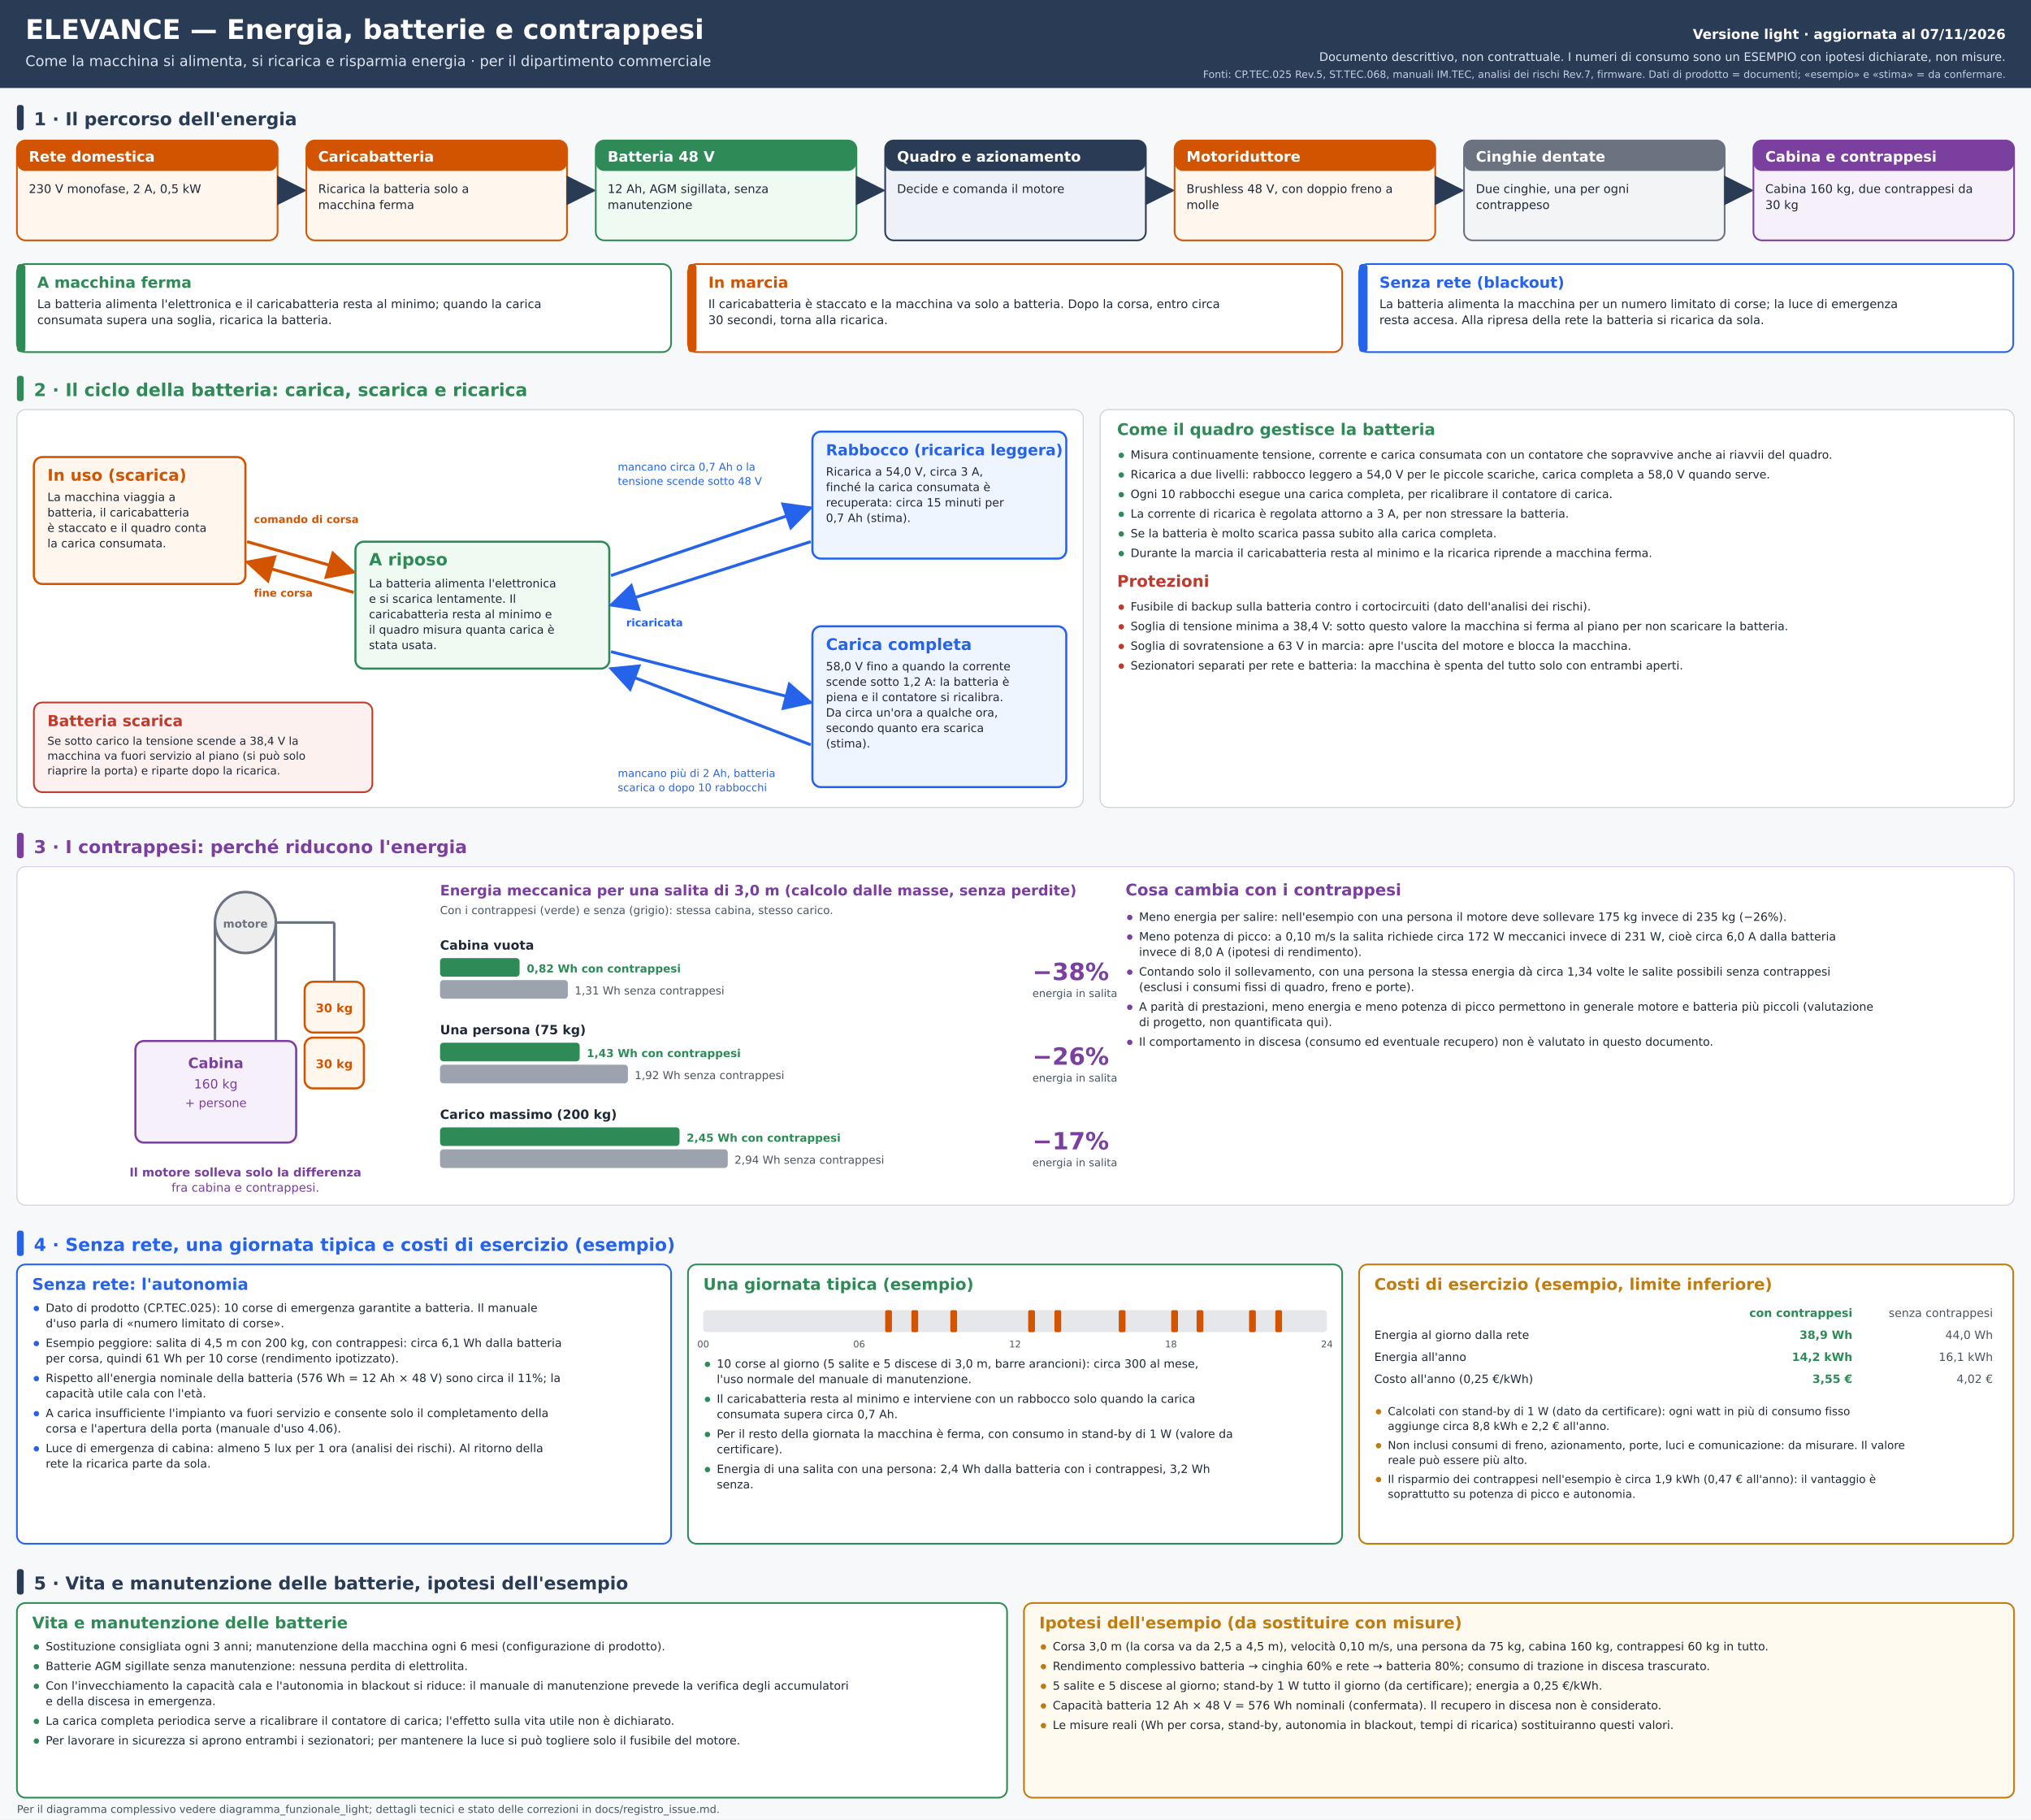
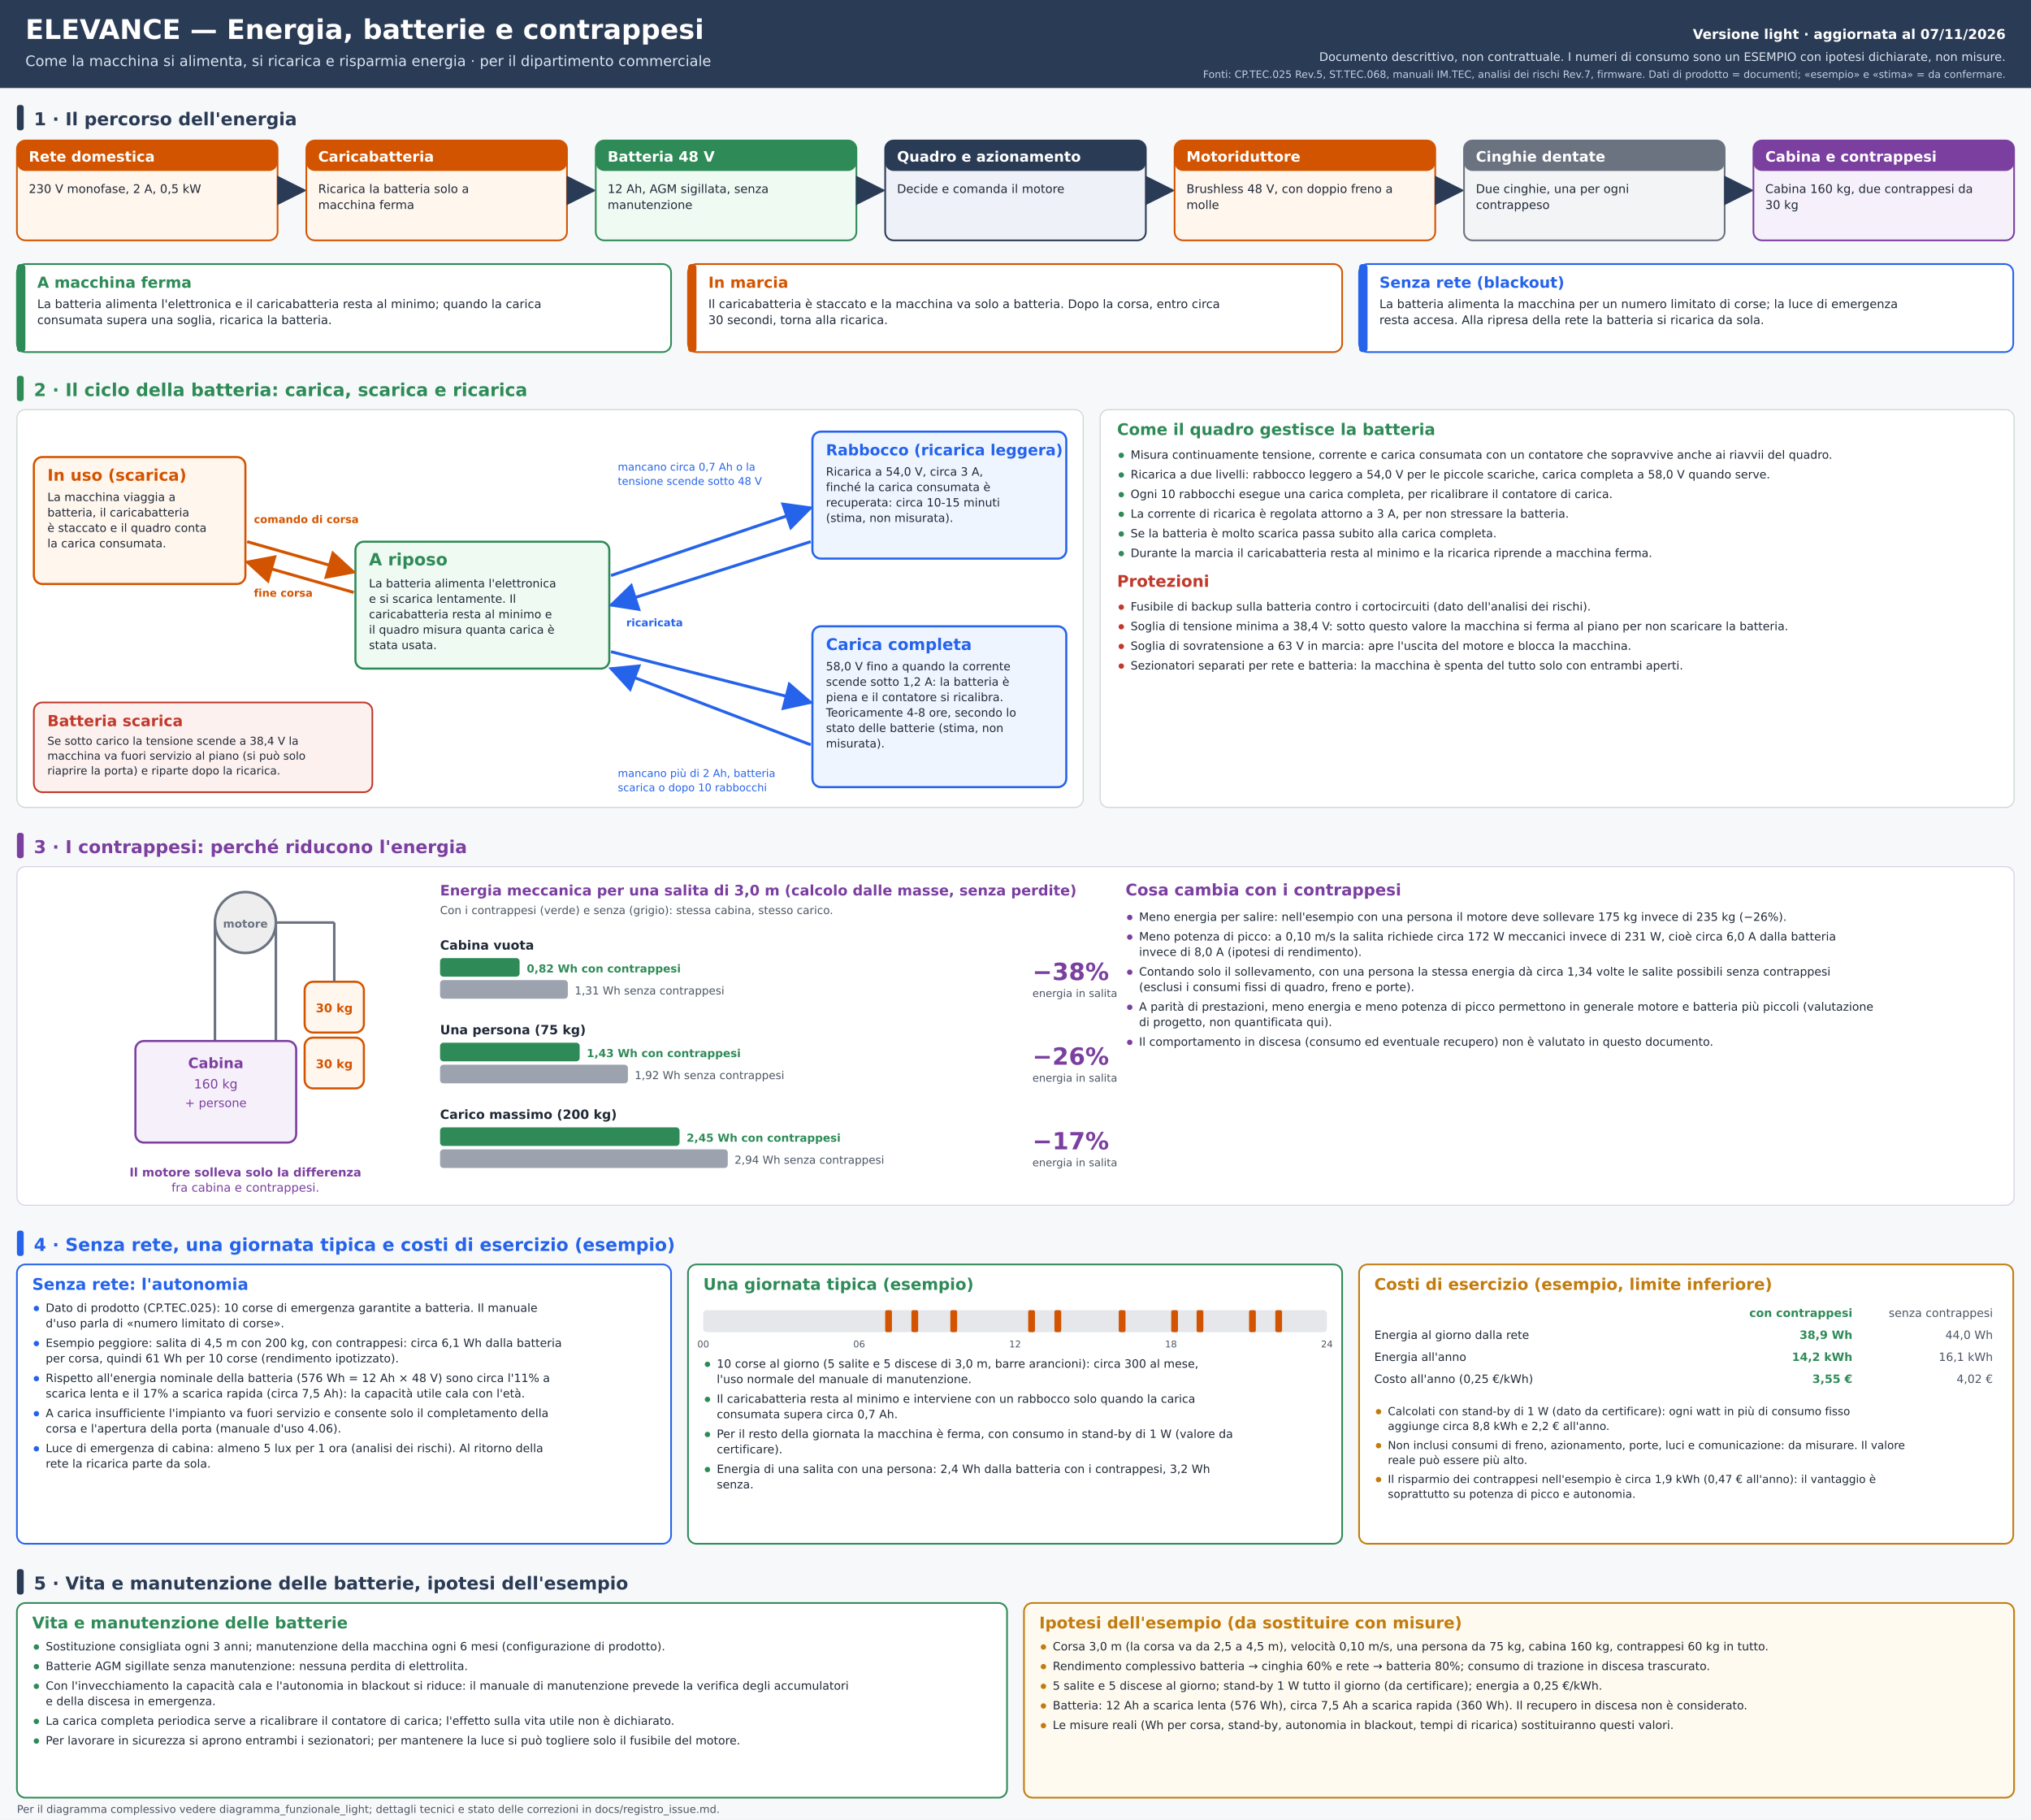
<svg xmlns="http://www.w3.org/2000/svg" width="2400" height="2150" viewBox="0 0 2400 2150" font-family="DejaVu Sans, Arial, Helvetica, sans-serif">
  <defs>
    <marker id="ar6b7280" markerWidth="10" markerHeight="10" refX="9" refY="5" orient="auto">
      <path d="M0,0 L10,5 L0,10 z" fill="#6b7280" />
    </marker>
    <marker id="as6b7280" markerWidth="10" markerHeight="10" refX="1" refY="5" orient="auto-start-reverse">
      <path d="M0,0 L10,5 L0,10 z" fill="#6b7280" />
    </marker>
    <marker id="ar2e8b57" markerWidth="10" markerHeight="10" refX="9" refY="5" orient="auto">
      <path d="M0,0 L10,5 L0,10 z" fill="#2e8b57" />
    </marker>
    <marker id="as2e8b57" markerWidth="10" markerHeight="10" refX="1" refY="5" orient="auto-start-reverse">
      <path d="M0,0 L10,5 L0,10 z" fill="#2e8b57" />
    </marker>
    <marker id="ar2a3b55" markerWidth="10" markerHeight="10" refX="9" refY="5" orient="auto">
      <path d="M0,0 L10,5 L0,10 z" fill="#2a3b55" />
    </marker>
    <marker id="as2a3b55" markerWidth="10" markerHeight="10" refX="1" refY="5" orient="auto-start-reverse">
      <path d="M0,0 L10,5 L0,10 z" fill="#2a3b55" />
    </marker>
    <marker id="arc0392b" markerWidth="10" markerHeight="10" refX="9" refY="5" orient="auto">
      <path d="M0,0 L10,5 L0,10 z" fill="#c0392b" />
    </marker>
    <marker id="asc0392b" markerWidth="10" markerHeight="10" refX="1" refY="5" orient="auto-start-reverse">
      <path d="M0,0 L10,5 L0,10 z" fill="#c0392b" />
    </marker>
    <marker id="ar2563eb" markerWidth="10" markerHeight="10" refX="9" refY="5" orient="auto">
      <path d="M0,0 L10,5 L0,10 z" fill="#2563eb" />
    </marker>
    <marker id="as2563eb" markerWidth="10" markerHeight="10" refX="1" refY="5" orient="auto-start-reverse">
      <path d="M0,0 L10,5 L0,10 z" fill="#2563eb" />
    </marker>
    <marker id="ard35400" markerWidth="10" markerHeight="10" refX="9" refY="5" orient="auto">
      <path d="M0,0 L10,5 L0,10 z" fill="#d35400" />
    </marker>
    <marker id="asd35400" markerWidth="10" markerHeight="10" refX="1" refY="5" orient="auto-start-reverse">
      <path d="M0,0 L10,5 L0,10 z" fill="#d35400" />
    </marker>
    <marker id="arc27c0e" markerWidth="10" markerHeight="10" refX="9" refY="5" orient="auto">
      <path d="M0,0 L10,5 L0,10 z" fill="#c27c0e" />
    </marker>
    <marker id="asc27c0e" markerWidth="10" markerHeight="10" refX="1" refY="5" orient="auto-start-reverse">
      <path d="M0,0 L10,5 L0,10 z" fill="#c27c0e" />
    </marker>
  </defs>
  <rect width="2400" height="2150" fill="#f7f8fa" />
  <rect x="0" y="0" width="2400" height="104" rx="0" fill="#2a3b55" stroke="#2a3b55" stroke-width="0" />
  <text x="30" y="46" font-size="32" text-anchor="start" font-weight="bold" fill="#fff">ELEVANCE — Energia, batterie e contrappesi</text>
  <text x="30" y="78" font-size="17" text-anchor="start" font-weight="normal" fill="#dbe4f0">Come la macchina si alimenta, si ricarica e risparmia energia · per il dipartimento commerciale</text>
  <text x="2370" y="46" font-size="16" text-anchor="end" font-weight="bold" fill="#fff">Versione light · aggiornata al 07/11/2026</text>
  <text x="2370" y="72" font-size="14" text-anchor="end" font-weight="normal" fill="#dbe4f0">Documento descrittivo, non contrattuale. I numeri di consumo sono un ESEMPIO con ipotesi dichiarate, non misure.</text>
  <text x="2370" y="92" font-size="12" text-anchor="end" font-weight="normal" fill="#c3d0e2">Fonti: CP.TEC.025 Rev.5, ST.TEC.068, manuali IM.TEC, analisi dei rischi Rev.7, firmware. Dati di prodotto = documenti; «esempio» e «stima» = da confermare.</text>
  <rect x="20" y="124" width="8" height="30" rx="3" fill="#2a3b55" />
  <text x="40" y="148" font-size="21" text-anchor="start" font-weight="bold" fill="#2a3b55">1 · Il percorso dell'energia</text>
  <rect x="20" y="166" width="308" height="118" rx="10" fill="#fff6ee" stroke="#d35400" stroke-width="2" />
  <rect x="20" y="166" width="308" height="36" rx="10" fill="#d35400" stroke="#d35400" stroke-width="0" />
  <text x="34" y="191" font-size="17" text-anchor="start" font-weight="bold" fill="#fff">Rete domestica</text>
  <text x="34" y="228.0" font-size="14" text-anchor="start" font-weight="normal" fill="#1f2937">230 V monofase, 2 A, 0,5 kW</text>
  <line x1="331" y1="225" x2="359" y2="225" stroke="#2a3b55" stroke-width="3.5" marker-end="url(#ar2a3b55)" />
  <rect x="362" y="166" width="308" height="118" rx="10" fill="#fff6ee" stroke="#d35400" stroke-width="2" />
  <rect x="362" y="166" width="308" height="36" rx="10" fill="#d35400" stroke="#d35400" stroke-width="0" />
  <text x="376" y="191" font-size="17" text-anchor="start" font-weight="bold" fill="#fff">Caricabatteria</text>
  <text x="376" y="228.0" font-size="14" text-anchor="start" font-weight="normal" fill="#1f2937">Ricarica la batteria solo a</text>
  <text x="376" y="246.9" font-size="14" text-anchor="start" font-weight="normal" fill="#1f2937">macchina ferma</text>
  <line x1="673" y1="225" x2="701" y2="225" stroke="#2a3b55" stroke-width="3.5" marker-end="url(#ar2a3b55)" />
  <rect x="704" y="166" width="308" height="118" rx="10" fill="#effaf3" stroke="#2e8b57" stroke-width="2" />
  <rect x="704" y="166" width="308" height="36" rx="10" fill="#2e8b57" stroke="#2e8b57" stroke-width="0" />
  <text x="718" y="191" font-size="17" text-anchor="start" font-weight="bold" fill="#fff">Batteria 48 V</text>
  <text x="718" y="228.0" font-size="14" text-anchor="start" font-weight="normal" fill="#1f2937">12 Ah, AGM sigillata, senza</text>
  <text x="718" y="246.9" font-size="14" text-anchor="start" font-weight="normal" fill="#1f2937">manutenzione</text>
  <line x1="1015" y1="225" x2="1043" y2="225" stroke="#2a3b55" stroke-width="3.5" marker-end="url(#ar2a3b55)" />
  <rect x="1046" y="166" width="308" height="118" rx="10" fill="#eef2f8" stroke="#2a3b55" stroke-width="2" />
  <rect x="1046" y="166" width="308" height="36" rx="10" fill="#2a3b55" stroke="#2a3b55" stroke-width="0" />
  <text x="1060" y="191" font-size="17" text-anchor="start" font-weight="bold" fill="#fff">Quadro e azionamento</text>
  <text x="1060" y="228.0" font-size="14" text-anchor="start" font-weight="normal" fill="#1f2937">Decide e comanda il motore</text>
  <line x1="1357" y1="225" x2="1385" y2="225" stroke="#2a3b55" stroke-width="3.5" marker-end="url(#ar2a3b55)" />
  <rect x="1388" y="166" width="308" height="118" rx="10" fill="#fff6ee" stroke="#d35400" stroke-width="2" />
  <rect x="1388" y="166" width="308" height="36" rx="10" fill="#d35400" stroke="#d35400" stroke-width="0" />
  <text x="1402" y="191" font-size="17" text-anchor="start" font-weight="bold" fill="#fff">Motoriduttore</text>
  <text x="1402" y="228.0" font-size="14" text-anchor="start" font-weight="normal" fill="#1f2937">Brushless 48 V, con doppio freno a</text>
  <text x="1402" y="246.9" font-size="14" text-anchor="start" font-weight="normal" fill="#1f2937">molle</text>
  <line x1="1699" y1="225" x2="1727" y2="225" stroke="#2a3b55" stroke-width="3.5" marker-end="url(#ar2a3b55)" />
  <rect x="1730" y="166" width="308" height="118" rx="10" fill="#f3f4f6" stroke="#6b7280" stroke-width="2" />
  <rect x="1730" y="166" width="308" height="36" rx="10" fill="#6b7280" stroke="#6b7280" stroke-width="0" />
  <text x="1744" y="191" font-size="17" text-anchor="start" font-weight="bold" fill="#fff">Cinghie dentate</text>
  <text x="1744" y="228.0" font-size="14" text-anchor="start" font-weight="normal" fill="#1f2937">Due cinghie, una per ogni</text>
  <text x="1744" y="246.9" font-size="14" text-anchor="start" font-weight="normal" fill="#1f2937">contrappeso</text>
  <line x1="2041" y1="225" x2="2069" y2="225" stroke="#2a3b55" stroke-width="3.5" marker-end="url(#ar2a3b55)" />
  <rect x="2072" y="166" width="308" height="118" rx="10" fill="#f6f0fa" stroke="#7b3fa0" stroke-width="2" />
  <rect x="2072" y="166" width="308" height="36" rx="10" fill="#7b3fa0" stroke="#7b3fa0" stroke-width="0" />
  <text x="2086" y="191" font-size="17" text-anchor="start" font-weight="bold" fill="#fff">Cabina e contrappesi</text>
  <text x="2086" y="228.0" font-size="14" text-anchor="start" font-weight="normal" fill="#1f2937">Cabina 160 kg, due contrappesi da</text>
  <text x="2086" y="246.9" font-size="14" text-anchor="start" font-weight="normal" fill="#1f2937">30 kg</text>
  <rect x="20" y="312" width="773" height="104" rx="10" fill="#fff" stroke="#2e8b57" stroke-width="2" />
  <rect x="20" y="312" width="10" height="104" rx="4" fill="#2e8b57" />
  <text x="44" y="340" font-size="18" text-anchor="start" font-weight="bold" fill="#2e8b57">A macchina ferma</text>
  <text x="44" y="364.0" font-size="14" text-anchor="start" font-weight="normal" fill="#1f2937">La batteria alimenta l'elettronica e il caricabatteria resta al minimo; quando la carica</text>
  <text x="44" y="382.9" font-size="14" text-anchor="start" font-weight="normal" fill="#1f2937">consumata supera una soglia, ricarica la batteria.</text>
  <rect x="813" y="312" width="773" height="104" rx="10" fill="#fff" stroke="#d35400" stroke-width="2" />
  <rect x="813" y="312" width="10" height="104" rx="4" fill="#d35400" />
  <text x="837" y="340" font-size="18" text-anchor="start" font-weight="bold" fill="#d35400">In marcia</text>
  <text x="837" y="364.0" font-size="14" text-anchor="start" font-weight="normal" fill="#1f2937">Il caricabatteria è staccato e la macchina va solo a batteria. Dopo la corsa, entro circa</text>
  <text x="837" y="382.9" font-size="14" text-anchor="start" font-weight="normal" fill="#1f2937">30 secondi, torna alla ricarica.</text>
  <rect x="1606" y="312" width="773" height="104" rx="10" fill="#fff" stroke="#2563eb" stroke-width="2" />
  <rect x="1606" y="312" width="10" height="104" rx="4" fill="#2563eb" />
  <text x="1630" y="340" font-size="18" text-anchor="start" font-weight="bold" fill="#2563eb">Senza rete (blackout)</text>
  <text x="1630" y="364.0" font-size="14" text-anchor="start" font-weight="normal" fill="#1f2937">La batteria alimenta la macchina per un numero limitato di corse; la luce di emergenza</text>
  <text x="1630" y="382.9" font-size="14" text-anchor="start" font-weight="normal" fill="#1f2937">resta accesa. Alla ripresa della rete la batteria si ricarica da sola.</text>
  <rect x="20" y="444" width="8" height="30" rx="3" fill="#2e8b57" />
  <text x="40" y="468" font-size="21" text-anchor="start" font-weight="bold" fill="#2e8b57">2 · Il ciclo della batteria: carica, scarica e ricarica</text>
  <rect x="20" y="484" width="1260" height="470" rx="10" fill="#fff" stroke="#c9d3cf" stroke-width="1.2" />
  <rect x="420" y="640" width="300" height="150" rx="10" fill="#effaf3" stroke="#2e8b57" stroke-width="2.5" />
  <text x="436" y="668" font-size="20" text-anchor="start" font-weight="bold" fill="#2e8b57">A riposo</text>
  <text x="436" y="694.0" font-size="13.5" text-anchor="start" font-weight="normal" fill="#1f2937">La batteria alimenta l'elettronica</text>
  <text x="436" y="712.225" font-size="13.5" text-anchor="start" font-weight="normal" fill="#1f2937">e si scarica lentamente. Il</text>
  <text x="436" y="730.45" font-size="13.5" text-anchor="start" font-weight="normal" fill="#1f2937">caricabatteria resta al minimo e</text>
  <text x="436" y="748.675" font-size="13.5" text-anchor="start" font-weight="normal" fill="#1f2937">il quadro misura quanta carica è</text>
  <text x="436" y="766.9" font-size="13.5" text-anchor="start" font-weight="normal" fill="#1f2937">stata usata.</text>
  <rect x="40" y="540" width="250" height="150" rx="10" fill="#fff6ee" stroke="#d35400" stroke-width="2.5" />
  <text x="56" y="568" font-size="19" text-anchor="start" font-weight="bold" fill="#d35400">In uso (scarica)</text>
  <text x="56" y="592.0" font-size="13.5" text-anchor="start" font-weight="normal" fill="#1f2937">La macchina viaggia a</text>
  <text x="56" y="610.225" font-size="13.5" text-anchor="start" font-weight="normal" fill="#1f2937">batteria, il caricabatteria</text>
  <text x="56" y="628.45" font-size="13.5" text-anchor="start" font-weight="normal" fill="#1f2937">è staccato e il quadro conta</text>
  <text x="56" y="646.675" font-size="13.5" text-anchor="start" font-weight="normal" fill="#1f2937">la carica consumata.</text>
  <rect x="960" y="510" width="300" height="150" rx="10" fill="#eef5ff" stroke="#2563eb" stroke-width="2.5" />
  <text x="976" y="538" font-size="18" text-anchor="start" font-weight="bold" fill="#2563eb">Rabbocco (ricarica leggera)</text>
  <text x="976" y="562.0" font-size="13.5" text-anchor="start" font-weight="normal" fill="#1f2937">Ricarica a 54,0 V, circa 3 A,</text>
  <text x="976" y="580.225" font-size="13.5" text-anchor="start" font-weight="normal" fill="#1f2937">finché la carica consumata è</text>
-   <text x="976" y="598.45" font-size="13.5" text-anchor="start" font-weight="normal" fill="#1f2937">recuperata: circa 15 minuti per</text>
-   <text x="976" y="616.675" font-size="13.5" text-anchor="start" font-weight="normal" fill="#1f2937">0,7 Ah (stima).</text>
+   <text x="976" y="598.45" font-size="13.5" text-anchor="start" font-weight="normal" fill="#1f2937">recuperata: circa 10-15 minuti</text>
+   <text x="976" y="616.675" font-size="13.5" text-anchor="start" font-weight="normal" fill="#1f2937">(stima, non misurata).</text>
  <rect x="960" y="740" width="300" height="190" rx="10" fill="#eef5ff" stroke="#2563eb" stroke-width="2.5" />
  <text x="976" y="768" font-size="19" text-anchor="start" font-weight="bold" fill="#2563eb">Carica completa</text>
  <text x="976" y="792.0" font-size="13.5" text-anchor="start" font-weight="normal" fill="#1f2937">58,0 V fino a quando la corrente</text>
  <text x="976" y="810.225" font-size="13.5" text-anchor="start" font-weight="normal" fill="#1f2937">scende sotto 1,2 A: la batteria è</text>
  <text x="976" y="828.45" font-size="13.5" text-anchor="start" font-weight="normal" fill="#1f2937">piena e il contatore si ricalibra.</text>
-   <text x="976" y="846.675" font-size="13.5" text-anchor="start" font-weight="normal" fill="#1f2937">Da circa un'ora a qualche ora,</text>
-   <text x="976" y="864.9" font-size="13.5" text-anchor="start" font-weight="normal" fill="#1f2937">secondo quanto era scarica</text>
-   <text x="976" y="883.125" font-size="13.5" text-anchor="start" font-weight="normal" fill="#1f2937">(stima).</text>
+   <text x="976" y="846.675" font-size="13.5" text-anchor="start" font-weight="normal" fill="#1f2937">Teoricamente 4-8 ore, secondo lo</text>
+   <text x="976" y="864.9" font-size="13.5" text-anchor="start" font-weight="normal" fill="#1f2937">stato delle batterie (stima, non</text>
+   <text x="976" y="883.125" font-size="13.5" text-anchor="start" font-weight="normal" fill="#1f2937">misurata).</text>
  <line x1="292" y1="640" x2="418" y2="676" stroke="#d35400" stroke-width="3.5" marker-end="url(#ard35400)" />
  <text x="300" y="618" font-size="12.5" text-anchor="start" font-weight="bold" fill="#d35400">comando di corsa</text>
  <line x1="418" y1="700" x2="292" y2="664" stroke="#d35400" stroke-width="3.5" marker-end="url(#ard35400)" />
  <text x="300" y="705" font-size="12.5" text-anchor="start" font-weight="bold" fill="#d35400">fine corsa</text>
  <text x="730" y="556.0" font-size="12.5" text-anchor="start" font-weight="normal" fill="#2563eb">mancano circa 0,7 Ah o la</text>
  <text x="730" y="572.875" font-size="12.5" text-anchor="start" font-weight="normal" fill="#2563eb">tensione scende sotto 48 V</text>
  <line x1="722" y1="680" x2="958" y2="600" stroke="#2563eb" stroke-width="3.5" marker-end="url(#ar2563eb)" />
  <line x1="958" y1="640" x2="722" y2="715" stroke="#2563eb" stroke-width="3.5" marker-end="url(#ar2563eb)" />
  <text x="740" y="740" font-size="12.5" text-anchor="start" font-weight="bold" fill="#2563eb">ricaricata</text>
  <line x1="722" y1="770" x2="958" y2="830" stroke="#2563eb" stroke-width="3.5" marker-end="url(#ar2563eb)" />
  <line x1="958" y1="880" x2="722" y2="790" stroke="#2563eb" stroke-width="3.5" marker-end="url(#ar2563eb)" />
  <text x="730" y="918.0" font-size="12.5" text-anchor="start" font-weight="normal" fill="#2563eb">mancano più di 2 Ah, batteria</text>
  <text x="730" y="934.875" font-size="12.5" text-anchor="start" font-weight="normal" fill="#2563eb">scarica o dopo 10 rabbocchi</text>
  <rect x="40" y="830" width="400" height="106" rx="10" fill="#fdf1ef" stroke="#c0392b" stroke-width="2" />
  <text x="56" y="858" font-size="18" text-anchor="start" font-weight="bold" fill="#c0392b">Batteria scarica</text>
  <text x="56" y="880.0" font-size="13" text-anchor="start" font-weight="normal" fill="#1f2937">Se sotto carico la tensione scende a 38,4 V la</text>
  <text x="56" y="897.55" font-size="13" text-anchor="start" font-weight="normal" fill="#1f2937">macchina va fuori servizio al piano (si può solo</text>
  <text x="56" y="915.1" font-size="13" text-anchor="start" font-weight="normal" fill="#1f2937">riaprire la porta) e riparte dopo la ricarica.</text>
  <rect x="1300" y="484" width="1080" height="470" rx="10" fill="#fff" stroke="#c9d3cf" stroke-width="1.2" />
  <text x="1320" y="514" font-size="19" text-anchor="start" font-weight="bold" fill="#2e8b57">Come il quadro gestisce la batteria</text>
  <circle cx="1325" cy="538" r="3.2" fill="#2e8b57" />
  <text x="1336" y="542.0" font-size="13.5" text-anchor="start" font-weight="normal" fill="#1f2937">Misura continuamente tensione, corrente e carica consumata con un contatore che sopravvive anche ai riavvii del quadro.</text>
  <circle cx="1325" cy="561.225" r="3.2" fill="#2e8b57" />
  <text x="1336" y="565.225" font-size="13.5" text-anchor="start" font-weight="normal" fill="#1f2937">Ricarica a due livelli: rabbocco leggero a 54,0 V per le piccole scariche, carica completa a 58,0 V quando serve.</text>
  <circle cx="1325" cy="584.45" r="3.2" fill="#2e8b57" />
  <text x="1336" y="588.45" font-size="13.5" text-anchor="start" font-weight="normal" fill="#1f2937">Ogni 10 rabbocchi esegue una carica completa, per ricalibrare il contatore di carica.</text>
  <circle cx="1325" cy="607.675" r="3.2" fill="#2e8b57" />
  <text x="1336" y="611.675" font-size="13.5" text-anchor="start" font-weight="normal" fill="#1f2937">La corrente di ricarica è regolata attorno a 3 A, per non stressare la batteria.</text>
  <circle cx="1325" cy="630.9" r="3.2" fill="#2e8b57" />
  <text x="1336" y="634.9" font-size="13.5" text-anchor="start" font-weight="normal" fill="#1f2937">Se la batteria è molto scarica passa subito alla carica completa.</text>
  <circle cx="1325" cy="654.125" r="3.2" fill="#2e8b57" />
  <text x="1336" y="658.125" font-size="13.5" text-anchor="start" font-weight="normal" fill="#1f2937">Durante la marcia il caricabatteria resta al minimo e la ricarica riprende a macchina ferma.</text>
  <text x="1320" y="693.35" font-size="19" text-anchor="start" font-weight="bold" fill="#c0392b">Protezioni</text>
  <circle cx="1325" cy="717.35" r="3.2" fill="#c0392b" />
  <text x="1336" y="721.35" font-size="13.5" text-anchor="start" font-weight="normal" fill="#1f2937">Fusibile di backup sulla batteria contro i cortocircuiti (dato dell'analisi dei rischi).</text>
  <circle cx="1325" cy="740.575" r="3.2" fill="#c0392b" />
  <text x="1336" y="744.575" font-size="13.5" text-anchor="start" font-weight="normal" fill="#1f2937">Soglia di tensione minima a 38,4 V: sotto questo valore la macchina si ferma al piano per non scaricare la batteria.</text>
  <circle cx="1325" cy="763.8" r="3.2" fill="#c0392b" />
  <text x="1336" y="767.8" font-size="13.5" text-anchor="start" font-weight="normal" fill="#1f2937">Soglia di sovratensione a 63 V in marcia: apre l'uscita del motore e blocca la macchina.</text>
  <circle cx="1325" cy="787.025" r="3.2" fill="#c0392b" />
  <text x="1336" y="791.025" font-size="13.5" text-anchor="start" font-weight="normal" fill="#1f2937">Sezionatori separati per rete e batteria: la macchina è spenta del tutto solo con entrambi aperti.</text>
  <rect x="20" y="984" width="8" height="30" rx="3" fill="#7b3fa0" />
  <text x="40" y="1008" font-size="21" text-anchor="start" font-weight="bold" fill="#7b3fa0">3 · I contrappesi: perché riducono l'energia</text>
  <rect x="20" y="1024" width="2360" height="400" rx="10" fill="#fff" stroke="#d9cde4" stroke-width="1.2" />
  <circle cx="290" cy="1090" r="36" fill="#eee" stroke="#6b7280" stroke-width="3" />
  <text x="290" y="1096" font-size="13" text-anchor="middle" font-weight="bold" fill="#6b7280">motore</text>
  <line x1="254" y1="1090" x2="254" y2="1230" stroke="#6b7280" stroke-width="3" />
  <line x1="326" y1="1090" x2="326" y2="1230" stroke="#6b7280" stroke-width="3" />
  <rect x="160" y="1230" width="190" height="120" rx="10" fill="#f6f0fa" stroke="#7b3fa0" stroke-width="2.5" />
  <text x="255" y="1262" font-size="17" text-anchor="middle" font-weight="bold" fill="#7b3fa0">Cabina</text>
  <text x="255" y="1286" font-size="15" text-anchor="middle" font-weight="normal" fill="#7b3fa0">160 kg</text>
  <text x="255" y="1308" font-size="14" text-anchor="middle" font-weight="normal" fill="#7b3fa0">+ persone</text>
  <rect x="360" y="1160" width="70" height="60" rx="10" fill="#fff6ee" stroke="#d35400" stroke-width="2.5" />
  <rect x="360" y="1226" width="70" height="60" rx="10" fill="#fff6ee" stroke="#d35400" stroke-width="2.5" />
  <text x="395" y="1196" font-size="14" text-anchor="middle" font-weight="bold" fill="#d35400">30 kg</text>
  <text x="395" y="1262" font-size="14" text-anchor="middle" font-weight="bold" fill="#d35400">30 kg</text>
  <line x1="326" y1="1090" x2="395" y2="1090" stroke="#6b7280" stroke-width="3" />
  <line x1="395" y1="1090" x2="395" y2="1160" stroke="#6b7280" stroke-width="3" />
  <text x="290" y="1390" font-size="14" text-anchor="middle" font-weight="bold" fill="#7b3fa0">Il motore solleva solo la differenza</text>
  <text x="290" y="1408" font-size="14" text-anchor="middle" font-weight="normal" fill="#7b3fa0">fra cabina e contrappesi.</text>
  <text x="520" y="1058" font-size="17" text-anchor="start" font-weight="bold" fill="#7b3fa0">Energia meccanica per una salita di 3,0 m (calcolo dalle masse, senza perdite)</text>
  <text x="520" y="1080" font-size="13" text-anchor="start" font-weight="normal" fill="#4b5563">Con i contrappesi (verde) e senza (grigio): stessa cabina, stesso carico.</text>
  <text x="520" y="1122" font-size="15" text-anchor="start" font-weight="bold" fill="#1f2937">Cabina vuota</text>
  <rect x="520" y="1132" width="94" height="22" rx="4" fill="#2e8b57" />
  <text x="622.444" y="1149" font-size="13" text-anchor="start" font-weight="bold" fill="#2e8b57">0,82 Wh con contrappesi</text>
  <rect x="520" y="1158" width="151" height="22" rx="4" fill="#9ca3af" />
  <text x="679.111" y="1175" font-size="13" text-anchor="start" font-weight="normal" fill="#4b5563">1,31 Wh senza contrappesi</text>
  <text x="1220" y="1158" font-size="28" text-anchor="start" font-weight="bold" fill="#7b3fa0">−38%</text>
  <text x="1220" y="1178" font-size="12.5" text-anchor="start" font-weight="normal" fill="#4b5563">energia in salita</text>
  <text x="520" y="1222" font-size="15" text-anchor="start" font-weight="bold" fill="#1f2937">Una persona (75 kg)</text>
  <rect x="520" y="1232" width="165" height="22" rx="4" fill="#2e8b57" />
  <text x="693.278" y="1249" font-size="13" text-anchor="start" font-weight="bold" fill="#2e8b57">1,43 Wh con contrappesi</text>
  <rect x="520" y="1258" width="222" height="22" rx="4" fill="#9ca3af" />
  <text x="749.944" y="1275" font-size="13" text-anchor="start" font-weight="normal" fill="#4b5563">1,92 Wh senza contrappesi</text>
  <text x="1220" y="1258" font-size="28" text-anchor="start" font-weight="bold" fill="#7b3fa0">−26%</text>
  <text x="1220" y="1278" font-size="12.5" text-anchor="start" font-weight="normal" fill="#4b5563">energia in salita</text>
  <text x="520" y="1322" font-size="15" text-anchor="start" font-weight="bold" fill="#1f2937">Carico massimo (200 kg)</text>
  <rect x="520" y="1332" width="283" height="22" rx="4" fill="#2e8b57" />
  <text x="811.333" y="1349" font-size="13" text-anchor="start" font-weight="bold" fill="#2e8b57">2,45 Wh con contrappesi</text>
  <rect x="520" y="1358" width="340" height="22" rx="4" fill="#9ca3af" />
  <text x="868.0" y="1375" font-size="13" text-anchor="start" font-weight="normal" fill="#4b5563">2,94 Wh senza contrappesi</text>
  <text x="1220" y="1358" font-size="28" text-anchor="start" font-weight="bold" fill="#7b3fa0">−17%</text>
  <text x="1220" y="1378" font-size="12.5" text-anchor="start" font-weight="normal" fill="#4b5563">energia in salita</text>
  <text x="1330" y="1058" font-size="19" text-anchor="start" font-weight="bold" fill="#7b3fa0">Cosa cambia con i contrappesi</text>
  <circle cx="1335" cy="1084" r="3.2" fill="#7b3fa0" />
  <text x="1346" y="1088.0" font-size="13.5" text-anchor="start" font-weight="normal" fill="#1f2937">Meno energia per salire: nell'esempio con una persona il motore deve sollevare 175 kg invece di 235 kg (−26%).</text>
  <circle cx="1335" cy="1107.225" r="3.2" fill="#7b3fa0" />
  <text x="1346" y="1111.225" font-size="13.5" text-anchor="start" font-weight="normal" fill="#1f2937">Meno potenza di picco: a 0,10 m/s la salita richiede circa 172 W meccanici invece di 231 W, cioè circa 6,0 A dalla batteria</text>
  <text x="1346" y="1129.45" font-size="13.5" text-anchor="start" font-weight="normal" fill="#1f2937">invece di 8,0 A (ipotesi di rendimento).</text>
  <circle cx="1335" cy="1148.675" r="3.2" fill="#7b3fa0" />
  <text x="1346" y="1152.675" font-size="13.5" text-anchor="start" font-weight="normal" fill="#1f2937">Contando solo il sollevamento, con una persona la stessa energia dà circa 1,34 volte le salite possibili senza contrappesi</text>
  <text x="1346" y="1170.9" font-size="13.5" text-anchor="start" font-weight="normal" fill="#1f2937">(esclusi i consumi fissi di quadro, freno e porte).</text>
  <circle cx="1335" cy="1190.125" r="3.2" fill="#7b3fa0" />
  <text x="1346" y="1194.125" font-size="13.5" text-anchor="start" font-weight="normal" fill="#1f2937">A parità di prestazioni, meno energia e meno potenza di picco permettono in generale motore e batteria più piccoli (valutazione</text>
  <text x="1346" y="1212.35" font-size="13.5" text-anchor="start" font-weight="normal" fill="#1f2937">di progetto, non quantificata qui).</text>
  <circle cx="1335" cy="1231.575" r="3.2" fill="#7b3fa0" />
  <text x="1346" y="1235.575" font-size="13.5" text-anchor="start" font-weight="normal" fill="#1f2937">Il comportamento in discesa (consumo ed eventuale recupero) non è valutato in questo documento.</text>
  <rect x="20" y="1454" width="8" height="30" rx="3" fill="#2563eb" />
  <text x="40" y="1478" font-size="21" text-anchor="start" font-weight="bold" fill="#2563eb">4 · Senza rete, una giornata tipica e costi di esercizio (esempio)</text>
  <rect x="20" y="1494" width="773" height="330" rx="10" fill="#fff" stroke="#2563eb" stroke-width="2" />
  <text x="38" y="1524" font-size="19" text-anchor="start" font-weight="bold" fill="#2563eb">Senza rete: l'autonomia</text>
  <circle cx="43" cy="1546" r="3.2" fill="#2563eb" />
  <text x="54" y="1550.0" font-size="13.5" text-anchor="start" font-weight="normal" fill="#1f2937">Dato di prodotto (CP.TEC.025): 10 corse di emergenza garantite a batteria. Il manuale</text>
  <text x="54" y="1568.225" font-size="13.5" text-anchor="start" font-weight="normal" fill="#1f2937">d'uso parla di «numero limitato di corse».</text>
  <circle cx="43" cy="1587.45" r="3.2" fill="#2563eb" />
  <text x="54" y="1591.45" font-size="13.5" text-anchor="start" font-weight="normal" fill="#1f2937">Esempio peggiore: salita di 4,5 m con 200 kg, con contrappesi: circa 6,1 Wh dalla batteria</text>
  <text x="54" y="1609.675" font-size="13.5" text-anchor="start" font-weight="normal" fill="#1f2937">per corsa, quindi 61 Wh per 10 corse (rendimento ipotizzato).</text>
  <circle cx="43" cy="1628.9" r="3.2" fill="#2563eb" />
-   <text x="54" y="1632.9" font-size="13.5" text-anchor="start" font-weight="normal" fill="#1f2937">Rispetto all'energia nominale della batteria (576 Wh = 12 Ah × 48 V) sono circa il 11%; la</text>
-   <text x="54" y="1651.125" font-size="13.5" text-anchor="start" font-weight="normal" fill="#1f2937">capacità utile cala con l'età.</text>
+   <text x="54" y="1632.9" font-size="13.5" text-anchor="start" font-weight="normal" fill="#1f2937">Rispetto all'energia nominale della batteria (576 Wh = 12 Ah × 48 V) sono circa l'11% a</text>
+   <text x="54" y="1651.125" font-size="13.5" text-anchor="start" font-weight="normal" fill="#1f2937">scarica lenta e il 17% a scarica rapida (circa 7,5 Ah): la capacità utile cala con l'età.</text>
  <circle cx="43" cy="1670.35" r="3.2" fill="#2563eb" />
  <text x="54" y="1674.35" font-size="13.5" text-anchor="start" font-weight="normal" fill="#1f2937">A carica insufficiente l'impianto va fuori servizio e consente solo il completamento della</text>
  <text x="54" y="1692.575" font-size="13.5" text-anchor="start" font-weight="normal" fill="#1f2937">corsa e l'apertura della porta (manuale d'uso 4.06).</text>
  <circle cx="43" cy="1711.8" r="3.2" fill="#2563eb" />
  <text x="54" y="1715.8" font-size="13.5" text-anchor="start" font-weight="normal" fill="#1f2937">Luce di emergenza di cabina: almeno 5 lux per 1 ora (analisi dei rischi). Al ritorno della</text>
  <text x="54" y="1734.025" font-size="13.5" text-anchor="start" font-weight="normal" fill="#1f2937">rete la ricarica parte da sola.</text>
  <rect x="813" y="1494" width="773" height="330" rx="10" fill="#fff" stroke="#2e8b57" stroke-width="2" />
  <text x="831" y="1524" font-size="19" text-anchor="start" font-weight="bold" fill="#2e8b57">Una giornata tipica (esempio)</text>
  <rect x="831" y="1548" width="737" height="26" rx="4" fill="#e5e7eb" />
  <rect x="1046" y="1548" width="8" height="26" rx="2" fill="#d35400" />
  <rect x="1077" y="1548" width="8" height="26" rx="2" fill="#d35400" />
  <rect x="1123" y="1548" width="8" height="26" rx="2" fill="#d35400" />
  <rect x="1215" y="1548" width="8" height="26" rx="2" fill="#d35400" />
  <rect x="1246" y="1548" width="8" height="26" rx="2" fill="#d35400" />
  <rect x="1322" y="1548" width="8" height="26" rx="2" fill="#d35400" />
  <rect x="1384" y="1548" width="8" height="26" rx="2" fill="#d35400" />
  <rect x="1414" y="1548" width="8" height="26" rx="2" fill="#d35400" />
  <rect x="1476" y="1548" width="8" height="26" rx="2" fill="#d35400" />
  <rect x="1507" y="1548" width="8" height="26" rx="2" fill="#d35400" />
  <text x="831.0" y="1592" font-size="11" text-anchor="middle" font-weight="normal" fill="#4b5563">00</text>
  <text x="1015.25" y="1592" font-size="11" text-anchor="middle" font-weight="normal" fill="#4b5563">06</text>
  <text x="1199.5" y="1592" font-size="11" text-anchor="middle" font-weight="normal" fill="#4b5563">12</text>
  <text x="1383.75" y="1592" font-size="11" text-anchor="middle" font-weight="normal" fill="#4b5563">18</text>
  <text x="1568.0" y="1592" font-size="11" text-anchor="middle" font-weight="normal" fill="#4b5563">24</text>
  <circle cx="836" cy="1612" r="3.2" fill="#2e8b57" />
  <text x="847" y="1616.0" font-size="13.5" text-anchor="start" font-weight="normal" fill="#1f2937">10 corse al giorno (5 salite e 5 discese di 3,0 m, barre arancioni): circa 300 al mese,</text>
  <text x="847" y="1634.225" font-size="13.5" text-anchor="start" font-weight="normal" fill="#1f2937">l'uso normale del manuale di manutenzione.</text>
  <circle cx="836" cy="1653.45" r="3.2" fill="#2e8b57" />
  <text x="847" y="1657.45" font-size="13.5" text-anchor="start" font-weight="normal" fill="#1f2937">Il caricabatteria resta al minimo e interviene con un rabbocco solo quando la carica</text>
  <text x="847" y="1675.675" font-size="13.5" text-anchor="start" font-weight="normal" fill="#1f2937">consumata supera circa 0,7 Ah.</text>
  <circle cx="836" cy="1694.9" r="3.2" fill="#2e8b57" />
  <text x="847" y="1698.9" font-size="13.5" text-anchor="start" font-weight="normal" fill="#1f2937">Per il resto della giornata la macchina è ferma, con consumo in stand-by di 1 W (valore da</text>
  <text x="847" y="1717.125" font-size="13.5" text-anchor="start" font-weight="normal" fill="#1f2937">certificare).</text>
  <circle cx="836" cy="1736.35" r="3.2" fill="#2e8b57" />
  <text x="847" y="1740.35" font-size="13.5" text-anchor="start" font-weight="normal" fill="#1f2937">Energia di una salita con una persona: 2,4 Wh dalla batteria con i contrappesi, 3,2 Wh</text>
  <text x="847" y="1758.575" font-size="13.5" text-anchor="start" font-weight="normal" fill="#1f2937">senza.</text>
  <rect x="1606" y="1494" width="773" height="330" rx="10" fill="#fff" stroke="#c27c0e" stroke-width="2" />
  <text x="1624" y="1524" font-size="19" text-anchor="start" font-weight="bold" fill="#c27c0e">Costi di esercizio (esempio, limite inferiore)</text>
  <text x="1624" y="1556" font-size="13.5" text-anchor="start" font-weight="bold" fill="#4b5563" />
  <text x="2189" y="1556" font-size="13.5" text-anchor="end" font-weight="bold" fill="#2e8b57">con contrappesi</text>
  <text x="2355" y="1556" font-size="13.5" text-anchor="end" font-weight="normal" fill="#4b5563">senza contrappesi</text>
  <text x="1624" y="1582" font-size="13.5" text-anchor="start" font-weight="normal" fill="#1f2937">Energia al giorno dalla rete</text>
  <text x="2189" y="1582" font-size="13.5" text-anchor="end" font-weight="bold" fill="#2e8b57">38,9 Wh</text>
  <text x="2355" y="1582" font-size="13.5" text-anchor="end" font-weight="normal" fill="#4b5563">44,0 Wh</text>
  <text x="1624" y="1608" font-size="13.5" text-anchor="start" font-weight="normal" fill="#1f2937">Energia all'anno</text>
  <text x="2189" y="1608" font-size="13.5" text-anchor="end" font-weight="bold" fill="#2e8b57">14,2 kWh</text>
  <text x="2355" y="1608" font-size="13.5" text-anchor="end" font-weight="normal" fill="#4b5563">16,1 kWh</text>
  <text x="1624" y="1634" font-size="13.5" text-anchor="start" font-weight="normal" fill="#1f2937">Costo all'anno (0,25 €/kWh)</text>
  <text x="2189" y="1634" font-size="13.5" text-anchor="end" font-weight="bold" fill="#2e8b57">3,55 €</text>
  <text x="2355" y="1634" font-size="13.5" text-anchor="end" font-weight="normal" fill="#4b5563">4,02 €</text>
  <circle cx="1629" cy="1668" r="3.2" fill="#c27c0e" />
  <text x="1640" y="1672.0" font-size="13" text-anchor="start" font-weight="normal" fill="#1f2937">Calcolati con stand-by di 1 W (dato da certificare): ogni watt in più di consumo fisso</text>
  <text x="1640" y="1689.55" font-size="13" text-anchor="start" font-weight="normal" fill="#1f2937">aggiunge circa 8,8 kWh e 2,2 € all'anno.</text>
  <circle cx="1629" cy="1708.1" r="3.2" fill="#c27c0e" />
  <text x="1640" y="1712.1" font-size="13" text-anchor="start" font-weight="normal" fill="#1f2937">Non inclusi consumi di freno, azionamento, porte, luci e comunicazione: da misurare. Il valore</text>
  <text x="1640" y="1729.65" font-size="13" text-anchor="start" font-weight="normal" fill="#1f2937">reale può essere più alto.</text>
  <circle cx="1629" cy="1748.2" r="3.2" fill="#c27c0e" />
  <text x="1640" y="1752.2" font-size="13" text-anchor="start" font-weight="normal" fill="#1f2937">Il risparmio dei contrappesi nell'esempio è circa 1,9 kWh (0,47 € all'anno): il vantaggio è</text>
  <text x="1640" y="1769.75" font-size="13" text-anchor="start" font-weight="normal" fill="#1f2937">soprattutto su potenza di picco e autonomia.</text>
  <rect x="20" y="1854" width="8" height="30" rx="3" fill="#2a3b55" />
  <text x="40" y="1878" font-size="21" text-anchor="start" font-weight="bold" fill="#2a3b55">5 · Vita e manutenzione delle batterie, ipotesi dell'esempio</text>
  <rect x="20" y="1894" width="1170" height="230" rx="10" fill="#fff" stroke="#2e8b57" stroke-width="2" />
  <text x="38" y="1924" font-size="19" text-anchor="start" font-weight="bold" fill="#2e8b57">Vita e manutenzione delle batterie</text>
  <circle cx="43" cy="1946" r="3.2" fill="#2e8b57" />
  <text x="54" y="1950.0" font-size="13.5" text-anchor="start" font-weight="normal" fill="#1f2937">Sostituzione consigliata ogni 3 anni; manutenzione della macchina ogni 6 mesi (configurazione di prodotto).</text>
  <circle cx="43" cy="1969.225" r="3.2" fill="#2e8b57" />
  <text x="54" y="1973.225" font-size="13.5" text-anchor="start" font-weight="normal" fill="#1f2937">Batterie AGM sigillate senza manutenzione: nessuna perdita di elettrolita.</text>
  <circle cx="43" cy="1992.45" r="3.2" fill="#2e8b57" />
  <text x="54" y="1996.45" font-size="13.5" text-anchor="start" font-weight="normal" fill="#1f2937">Con l'invecchiamento la capacità cala e l'autonomia in blackout si riduce: il manuale di manutenzione prevede la verifica degli accumulatori</text>
  <text x="54" y="2014.675" font-size="13.5" text-anchor="start" font-weight="normal" fill="#1f2937">e della discesa in emergenza.</text>
  <circle cx="43" cy="2033.9" r="3.2" fill="#2e8b57" />
  <text x="54" y="2037.9" font-size="13.5" text-anchor="start" font-weight="normal" fill="#1f2937">La carica completa periodica serve a ricalibrare il contatore di carica; l'effetto sulla vita utile non è dichiarato.</text>
  <circle cx="43" cy="2057.125" r="3.2" fill="#2e8b57" />
  <text x="54" y="2061.125" font-size="13.5" text-anchor="start" font-weight="normal" fill="#1f2937">Per lavorare in sicurezza si aprono entrambi i sezionatori; per mantenere la luce si può togliere solo il fusibile del motore.</text>
  <rect x="1210" y="1894" width="1170" height="230" rx="10" fill="#fffaf0" stroke="#c27c0e" stroke-width="2" />
  <text x="1228" y="1924" font-size="19" text-anchor="start" font-weight="bold" fill="#c27c0e">Ipotesi dell'esempio (da sostituire con misure)</text>
  <circle cx="1233" cy="1946" r="3.2" fill="#c27c0e" />
  <text x="1244" y="1950.0" font-size="13.5" text-anchor="start" font-weight="normal" fill="#1f2937">Corsa 3,0 m (la corsa va da 2,5 a 4,5 m), velocità 0,10 m/s, una persona da 75 kg, cabina 160 kg, contrappesi 60 kg in tutto.</text>
  <circle cx="1233" cy="1969.225" r="3.2" fill="#c27c0e" />
  <text x="1244" y="1973.225" font-size="13.5" text-anchor="start" font-weight="normal" fill="#1f2937">Rendimento complessivo batteria → cinghia 60% e rete → batteria 80%; consumo di trazione in discesa trascurato.</text>
  <circle cx="1233" cy="1992.45" r="3.2" fill="#c27c0e" />
  <text x="1244" y="1996.45" font-size="13.5" text-anchor="start" font-weight="normal" fill="#1f2937">5 salite e 5 discese al giorno; stand-by 1 W tutto il giorno (da certificare); energia a 0,25 €/kWh.</text>
  <circle cx="1233" cy="2015.675" r="3.2" fill="#c27c0e" />
-   <text x="1244" y="2019.675" font-size="13.5" text-anchor="start" font-weight="normal" fill="#1f2937">Capacità batteria 12 Ah × 48 V = 576 Wh nominali (confermata). Il recupero in discesa non è considerato.</text>
+   <text x="1244" y="2019.675" font-size="13.5" text-anchor="start" font-weight="normal" fill="#1f2937">Batteria: 12 Ah a scarica lenta (576 Wh), circa 7,5 Ah a scarica rapida (360 Wh). Il recupero in discesa non è considerato.</text>
  <circle cx="1233" cy="2038.9" r="3.2" fill="#c27c0e" />
  <text x="1244" y="2042.9" font-size="13.5" text-anchor="start" font-weight="normal" fill="#1f2937">Le misure reali (Wh per corsa, stand-by, autonomia in blackout, tempi di ricarica) sostituiranno questi valori.</text>
  <text x="20" y="2142" font-size="12.5" text-anchor="start" font-weight="normal" fill="#4b5563">Per il diagramma complessivo vedere diagramma_funzionale_light; dettagli tecnici e stato delle correzioni in docs/registro_issue.md.</text>
</svg>
